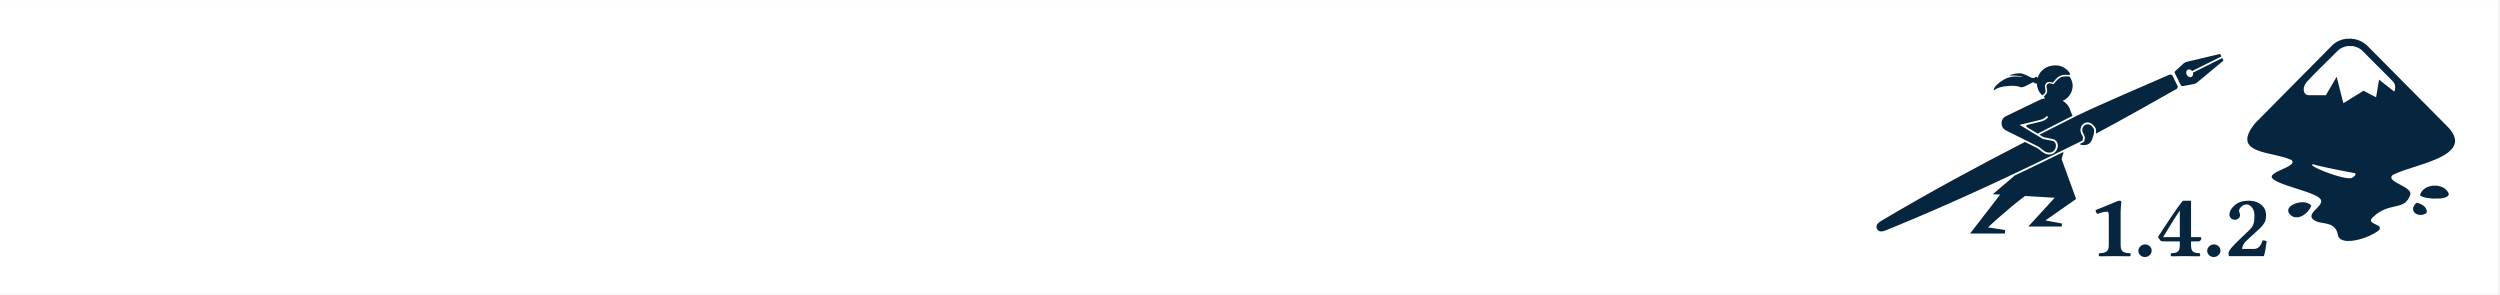
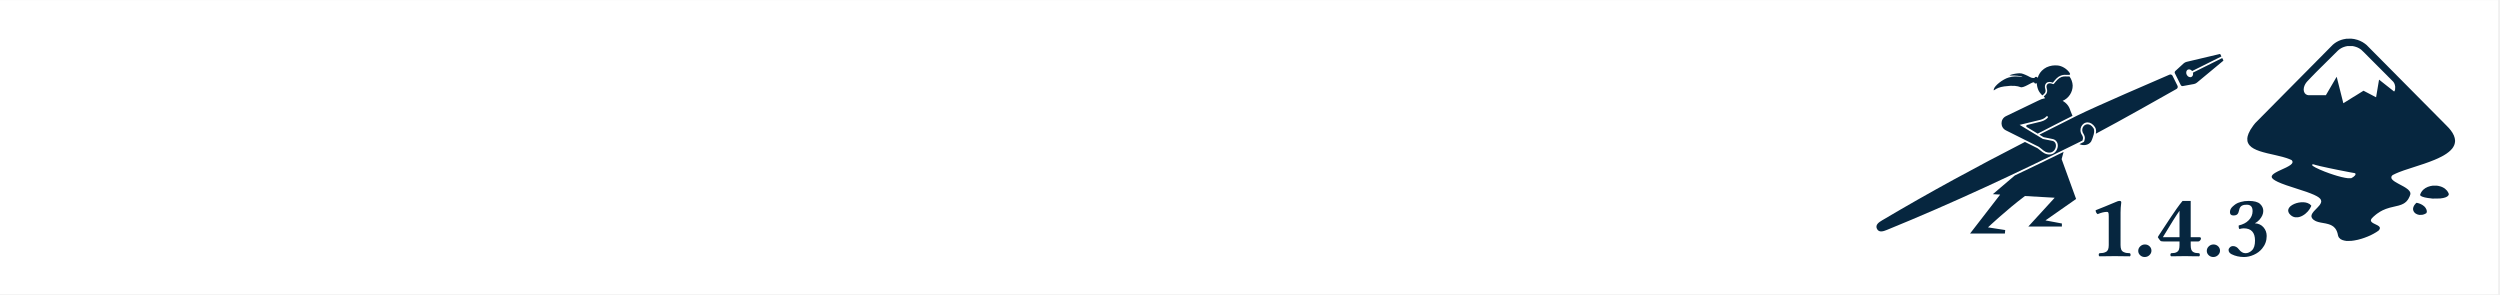
<svg xmlns="http://www.w3.org/2000/svg" width="493" height="58" id="svg2" version="1.1">
  <defs id="defs4" />
  <g id="layer1" transform="translate(0,-994.3622)">
    <rect style="fill:#ffffff;fill-opacity:1;stroke:none" id="rect2830" width="493" height="58" x="-0.367" y="994.391" />
-     <path style="font-weight:bold;font-size:17.918px;line-height:1.5;font-family:'Linux Libertine';-inkscape-font-specification:'Linux Libertine';font-variant-ligatures:none;text-decoration-color:#000000;letter-spacing:0px;fill:#06263f;stroke-width:7.559;stroke-linecap:round;stroke-linejoin:round" d="m 418.19,1042.683 q 0,0.534 0.131,0.866 0.131,0.333 0.437,0.49 0.306,0.149 0.551,0.192 0.254,0.044 0.726,0.061 0.14,0.087 0.14,0.315 0,0.228 -0.14,0.297 -2.94,-0.035 -2.992,-0.035 l -3.036,0.035 q -0.14,-0.088 -0.14,-0.297 0,-0.219 0.14,-0.315 0.464,-0.018 0.717,-0.061 0.254,-0.044 0.56,-0.192 0.306,-0.158 0.437,-0.481 0.131,-0.333 0.131,-0.875 v -5.608 q 0,-0.63 -0.07,-0.796 -0.07,-0.166 -0.271,-0.166 -0.805,0 -1.863,0.446 -0.376,-0.271 -0.394,-0.77 0.516,-0.219 1.881,-0.752 1.365,-0.542 1.995,-0.831 0.551,-0.271 0.892,-0.262 0.306,0 0.306,0.306 -0.14,1.024 -0.14,1.968 z m 3.5,1.146 q 0,-0.516 0.394,-0.892 0.394,-0.376 0.927,-0.376 0.542,0 0.919,0.359 0.376,0.359 0.376,0.875 0,0.499 -0.394,0.875 -0.394,0.376 -0.936,0.376 -0.534,0 -0.91,-0.359 -0.376,-0.359 -0.376,-0.857 z m 8.171,-7.935 q -0.875,1.199 -3.298,5.232 h 3.298 z m 3.972,5.232 q 0.271,0 0.271,0.289 0,0.158 -0.175,0.359 -0.166,0.193 -0.341,0.193 h -1.514 v 0.717 q 0,0.534 0.105,0.866 0.114,0.333 0.367,0.49 0.262,0.149 0.499,0.192 0.236,0.044 0.7,0.061 0.14,0.087 0.14,0.315 0,0.228 -0.14,0.297 -0.577,0 -1.172,-0.01 -0.586,-0.01 -0.927,-0.017 -0.341,-0.01 -0.656,-0.01 l -2.8,0.035 q -0.14,-0.088 -0.14,-0.297 0,-0.219 0.14,-0.315 0.464,-0.018 0.7,-0.061 0.236,-0.044 0.49,-0.192 0.262,-0.158 0.367,-0.481 0.114,-0.333 0.114,-0.875 v -0.717 h -3.176 q -0.464,0 -0.595,-0.122 l -0.262,-0.324 q -0.035,-0.07 -0.114,-0.166 -0.07,-0.105 -0.105,-0.158 -0.035,-0.053 -0.035,-0.087 0,-0.053 0.122,-0.236 0.359,-0.551 1.146,-1.741 0.796,-1.199 1.304,-1.977 0.507,-0.779 1.172,-1.706 0.665,-0.936 1.146,-1.505 h 1.61 v 7.183 z m 1.426,2.703 q 0,-0.516 0.394,-0.892 0.394,-0.376 0.927,-0.376 0.542,0 0.919,0.359 0.376,0.359 0.376,0.875 0,0.499 -0.394,0.875 -0.394,0.376 -0.936,0.376 -0.534,0 -0.91,-0.359 -0.376,-0.359 -0.376,-0.857 z m 4.383,-7.095 q 0,-0.989 1.024,-1.89 1.024,-0.901 2.782,-0.901 1.645,0 2.651,0.954 0.77,0.735 0.77,1.925 0,0.324 -0.044,0.595 -0.044,0.271 -0.096,0.472 -0.044,0.192 -0.227,0.455 -0.175,0.254 -0.254,0.394 -0.079,0.131 -0.402,0.455 -0.324,0.324 -0.472,0.455 -0.14,0.131 -0.63,0.586 -0.49,0.446 -0.726,0.656 l -1.05,0.971 q -0.744,0.682 -0.831,1.592 h 2.327 q 0.612,0 1.024,-0.394 0.411,-0.394 0.7,-1.304 0.411,0 0.805,0.175 -0.236,1.933 -0.551,2.94 h -6.92 l -0.07,-0.577 q 0.035,-0.394 0.525,-0.997 0.499,-0.612 2.056,-2.1 l 1.522,-1.452 q 0.665,-0.63 0.84,-1.234 0.184,-0.612 0.184,-1.627 0,-0.98 -0.472,-1.584 -0.49,-0.63 -1.076,-0.621 -0.595,0 -1.041,0.437 -0.446,0.437 -0.446,0.796 0,0.219 0.114,0.464 0.087,0.271 0.087,0.376 0,0.411 -0.315,0.682 -0.315,0.271 -0.726,0.271 -0.464,0 -0.761,-0.306 -0.297,-0.306 -0.297,-0.665 z" id="text1" aria-label="1.4.2" />
+     <path d="m 418.172,1042.692 q 0,0.532 0.131,0.863 0.131,0.331 0.436,0.488 0.305,0.148 0.549,0.192 0.253,0.044 0.724,0.061 0.139,0.087 0.139,0.314 0,0.227 -0.139,0.296 -2.929,-0.035 -2.981,-0.035 l -3.025,0.035 q -0.139,-0.087 -0.139,-0.296 0,-0.218 0.139,-0.314 0.462,-0.018 0.715,-0.061 0.253,-0.043 0.558,-0.192 0.305,-0.157 0.436,-0.479 0.131,-0.331 0.131,-0.872 v -5.588 q 0,-0.628 -0.07,-0.793 -0.07,-0.166 -0.27,-0.166 -0.802,0 -1.857,0.445 -0.375,-0.27 -0.392,-0.767 0.514,-0.218 1.874,-0.75 1.36,-0.54 1.988,-0.828 0.549,-0.27 0.889,-0.262 0.305,0 0.305,0.305 -0.139,1.02 -0.139,1.961 z m 3.487,1.142 q 0,-0.514 0.392,-0.889 0.392,-0.375 0.924,-0.375 0.54,0 0.915,0.357 0.375,0.357 0.375,0.872 0,0.497 -0.392,0.872 -0.392,0.375 -0.933,0.375 -0.532,0 -0.907,-0.357 -0.375,-0.357 -0.375,-0.854 z m 8.142,-7.907 q -0.872,1.194 -3.286,5.213 h 3.286 z m 3.958,5.213 q 0.27,0 0.27,0.288 0,0.157 -0.174,0.357 -0.166,0.192 -0.34,0.192 h -1.508 v 0.715 q 0,0.532 0.105,0.863 0.113,0.331 0.366,0.488 0.262,0.148 0.497,0.192 0.235,0.044 0.697,0.061 0.139,0.087 0.139,0.314 0,0.227 -0.139,0.296 -0.575,0 -1.168,-0.01 -0.584,-0.01 -0.924,-0.017 -0.34,-0.01 -0.654,-0.01 l -2.789,0.035 q -0.139,-0.087 -0.139,-0.296 0,-0.218 0.139,-0.314 0.462,-0.018 0.697,-0.061 0.235,-0.043 0.488,-0.192 0.262,-0.157 0.366,-0.479 0.113,-0.331 0.113,-0.872 v -0.715 h -3.164 q -0.462,0 -0.593,-0.122 l -0.262,-0.323 q -0.035,-0.07 -0.113,-0.166 -0.07,-0.105 -0.105,-0.157 -0.035,-0.052 -0.035,-0.087 0,-0.052 0.122,-0.235 0.357,-0.549 1.142,-1.735 0.793,-1.194 1.299,-1.97 0.506,-0.776 1.168,-1.7 0.662,-0.933 1.142,-1.499 h 1.604 v 7.157 z m 1.421,2.694 q 0,-0.514 0.392,-0.889 0.392,-0.375 0.924,-0.375 0.54,0 0.915,0.357 0.375,0.357 0.375,0.872 0,0.497 -0.392,0.872 -0.392,0.375 -0.933,0.375 -0.532,0 -0.907,-0.357 -0.375,-0.357 -0.375,-0.854 z m 7.906,-9.101 q -0.288,0 -0.488,0.026 -0.192,0.026 -0.436,0.131 -0.235,0.105 -0.401,0.349 -0.157,0.244 -0.227,0.636 -0.087,0.479 -0.323,0.732 -0.235,0.244 -0.785,0.244 -0.68,0 -0.68,-0.654 0,-0.61 0.497,-1.072 0.375,-0.34 0.671,-0.54 0.296,-0.209 0.976,-0.401 0.68,-0.201 1.534,-0.201 1.639,0 2.266,0.602 0.628,0.593 0.628,1.377 0,0.872 -0.758,1.735 -0.375,0.427 -0.907,0.697 1.09,0.07 1.709,0.793 0.628,0.724 0.628,1.717 0,1.395 -0.907,2.484 -0.645,0.784 -1.63,1.22 -0.976,0.436 -1.926,0.436 -1.36,0 -2.458,-0.549 -0.593,-0.305 -0.593,-0.837 0,-0.27 0.253,-0.514 0.253,-0.253 0.628,-0.253 0.68,0 1.159,0.654 0.575,0.75 1.299,0.75 0.68,0 1.273,-0.567 0.601,-0.575 0.601,-1.926 0,-2.406 -2.232,-2.415 -0.357,0 -0.854,0.148 -0.139,-0.157 -0.139,-0.523 0,-0.122 0.017,-0.192 1.247,-0.279 1.988,-1.046 0.741,-0.767 0.741,-1.778 0,-1.264 -1.125,-1.264 z" id="text3" style="font-weight:bold;font-size:17.853px;line-height:1.5;font-family:'Linux Libertine';-inkscape-font-specification:'Linux Libertine Bold';font-variant-ligatures:none;text-align:center;letter-spacing:0px;word-spacing:0px;text-anchor:middle;fill:#06263f;stroke-width:7.559;paint-order:fill markers stroke" aria-label="1.4.3" />
    <path style="font-variation-settings:normal;vector-effect:none;fill:#06263f;fill-opacity:1;stroke-width:7.635;stroke-linecap:round;stroke-linejoin:round;stroke-miterlimit:4;stroke-dasharray:none;stroke-dashoffset:0;stroke-opacity:1;-inkscape-stroke:none;stop-color:#000000" d="m 462.55,1041.842 -0.218,-0.032 -0.199,-0.055 -0.199,-0.055 -0.185,-0.089 -0.185,-0.089 -0.169,-0.165 -0.169,-0.165 -0.069,-0.141 -0.069,-0.141 -0.066,-0.288 -0.066,-0.288 -0.058,-0.167 -0.058,-0.167 -0.074,-0.156 -0.074,-0.156 -0.114,-0.168 -0.114,-0.167 -0.157,-0.154 -0.157,-0.153 -0.152,-0.1 -0.152,-0.1 -0.154,-0.076 -0.154,-0.076 -0.195,-0.068 -0.195,-0.068 -0.255,-0.063 -0.255,-0.063 -0.494,-0.09 -0.494,-0.089 -0.231,-0.053 -0.231,-0.053 -0.176,-0.057 -0.176,-0.058 -0.142,-0.063 -0.142,-0.063 -0.179,-0.118 -0.179,-0.118 -0.116,-0.125 -0.116,-0.125 -0.061,-0.126 -0.061,-0.126 -0.015,-0.105 -0.015,-0.105 0.026,-0.126 0.026,-0.126 0.075,-0.152 0.075,-0.152 0.142,-0.187 0.142,-0.187 0.39,-0.405 0.39,-0.405 0.189,-0.217 0.189,-0.217 0.087,-0.144 0.087,-0.144 0.046,-0.123 0.046,-0.123 0.014,-0.106 0.014,-0.106 -0.036,-0.139 -0.036,-0.139 -0.067,-0.103 -0.067,-0.103 -0.135,-0.124 -0.135,-0.124 -0.183,-0.118 -0.183,-0.118 -0.289,-0.145 -0.289,-0.145 -0.326,-0.135 -0.326,-0.136 -0.409,-0.153 -0.409,-0.153 -1.998,-0.655 -1.998,-0.655 -0.483,-0.179 -0.483,-0.179 -0.351,-0.15 -0.351,-0.15 -0.252,-0.131 -0.252,-0.131 -0.186,-0.122 -0.186,-0.122 -0.134,-0.133 -0.134,-0.133 -0.038,-0.113 -0.038,-0.113 0.015,-0.08 0.015,-0.08 0.057,-0.104 0.057,-0.104 0.133,-0.121 0.133,-0.121 0.176,-0.113 0.176,-0.113 0.243,-0.132 0.243,-0.132 0.814,-0.378 0.814,-0.378 0.249,-0.135 0.249,-0.135 0.184,-0.12 0.184,-0.12 0.131,-0.127 0.131,-0.127 0.053,-0.112 0.053,-0.112 2.2e-4,-0.082 2.2e-4,-0.082 -0.034,-0.079 -0.034,-0.079 -0.053,-0.07 -0.053,-0.07 -0.237,-0.102 -0.237,-0.102 -0.26,-0.096 -0.26,-0.095 -0.399,-0.119 -0.399,-0.119 -0.702,-0.171 -0.702,-0.171 -0.816,-0.187 -0.816,-0.187 -0.404,-0.106 -0.404,-0.106 -0.327,-0.1 -0.327,-0.1 -0.318,-0.12 -0.318,-0.12 -0.267,-0.129 -0.267,-0.129 -0.231,-0.149 -0.231,-0.149 -0.19,-0.18 -0.19,-0.18 -0.096,-0.132 -0.096,-0.132 -0.077,-0.161 -0.077,-0.161 -0.036,-0.13 -0.036,-0.13 -0.011,-0.271 -0.011,-0.271 0.036,-0.206 0.036,-0.206 0.091,-0.271 0.091,-0.271 0.182,-0.36 0.182,-0.36 0.284,-0.42 0.284,-0.42 0.189,-0.238 0.189,-0.238 7.654,-7.73 7.654,-7.73 0.199,-0.158 0.199,-0.158 0.187,-0.12 0.187,-0.12 0.215,-0.109 0.215,-0.109 0.223,-0.086 0.223,-0.086 0.198,-0.056 0.198,-0.057 0.296,-0.056 0.296,-0.056 0.485,-0.011 0.485,-0.011 0.294,0.037 0.294,0.037 0.333,0.083 0.333,0.084 0.255,0.099 0.255,0.098 0.238,0.12 0.238,0.12 0.227,0.149 0.227,0.149 0.174,0.137 0.174,0.137 7.879,7.946 7.879,7.946 0.254,0.264 0.254,0.264 0.186,0.228 0.186,0.228 0.165,0.246 0.165,0.246 0.128,0.249 0.128,0.249 0.079,0.242 0.079,0.242 0.033,0.217 0.033,0.216 2.3e-4,0.123 2.2e-4,0.123 -0.024,0.167 -0.024,0.167 -0.054,0.184 -0.054,0.184 -0.1,0.197 -0.1,0.197 -0.109,0.156 -0.109,0.156 -0.169,0.182 -0.169,0.182 -0.165,0.147 -0.165,0.147 -0.241,0.179 -0.241,0.179 -0.241,0.151 -0.241,0.151 -0.203,0.113 -0.203,0.113 -0.375,0.185 -0.375,0.185 -0.322,0.141 -0.322,0.141 -0.516,0.203 -0.516,0.202 -0.527,0.189 -0.527,0.188 -1.998,0.655 -1.998,0.655 -0.48,0.177 -0.48,0.177 -0.311,0.131 -0.311,0.131 -0.317,0.155 -0.317,0.155 -0.085,0.084 -0.085,0.084 -0.042,0.09 -0.042,0.09 -3.7e-4,0.12 -3.7e-4,0.12 0.056,0.112 0.056,0.112 0.125,0.126 0.125,0.126 0.154,0.113 0.154,0.113 0.329,0.193 0.329,0.192 0.56,0.302 0.56,0.303 0.208,0.127 0.208,0.127 0.212,0.158 0.212,0.158 0.145,0.155 0.145,0.155 0.079,0.158 0.079,0.158 0.011,0.138 0.011,0.138 -0.079,0.232 -0.079,0.232 -0.11,0.218 -0.11,0.218 -0.08,0.124 -0.08,0.124 -0.148,0.174 -0.148,0.174 -0.151,0.122 -0.151,0.122 -0.131,0.082 -0.131,0.082 -0.199,0.092 -0.199,0.092 -0.265,0.087 -0.265,0.087 -0.46,0.11 -0.46,0.11 -0.417,0.1 -0.417,0.1 -0.373,0.119 -0.373,0.119 -0.325,0.138 -0.325,0.138 -0.245,0.133 -0.246,0.133 -0.307,0.202 -0.307,0.202 -0.154,0.122 -0.154,0.122 -0.211,0.182 -0.211,0.182 -0.165,0.171 -0.165,0.171 -0.06,0.101 -0.06,0.101 -0.021,0.091 -0.021,0.091 0.026,0.092 0.026,0.092 0.086,0.097 0.086,0.097 0.136,0.089 0.136,0.089 0.412,0.204 0.412,0.204 0.129,0.086 0.129,0.086 0.077,0.088 0.077,0.088 0.027,0.095 0.027,0.094 -0.016,0.072 -0.016,0.073 -0.05,0.097 -0.05,0.098 -0.079,0.09 -0.079,0.09 -0.225,0.15 -0.225,0.151 -0.245,0.142 -0.245,0.143 -0.293,0.152 -0.293,0.152 -0.307,0.134 -0.307,0.134 -0.305,0.117 -0.305,0.117 -0.296,0.099 -0.296,0.097 -0.354,0.098 -0.354,0.097 -0.373,0.074 -0.373,0.073 -0.274,0.036 -0.274,0.036 -0.461,0.011 -0.461,0.011 -0.218,-0.032 z m 1.217,-12.401 0.099,-0.051 0.132,-0.087 0.132,-0.087 0.14,-0.131 0.14,-0.131 0.054,-0.106 0.054,-0.106 -0.013,-0.071 -0.013,-0.071 -0.038,-0.034 -0.038,-0.034 -0.057,-0.021 -0.057,-0.021 -0.448,-0.079 -0.448,-0.079 -1.164,-0.227 -1.163,-0.227 -0.889,-0.184 -0.889,-0.184 -0.845,-0.185 -0.845,-0.185 -0.508,-0.127 -0.508,-0.127 -0.173,-0.058 -0.173,-0.058 -0.129,0.011 -0.129,0.011 -0.028,0.037 -0.028,0.037 0.011,0.043 0.011,0.043 0.109,0.094 0.109,0.094 0.227,0.133 0.227,0.133 0.402,0.192 0.402,0.192 0.499,0.207 0.499,0.207 0.477,0.177 0.477,0.177 0.447,0.149 0.447,0.149 0.31,0.095 0.31,0.096 0.406,0.109 0.406,0.109 0.351,0.076 0.351,0.076 0.285,0.043 0.285,0.043 h 0.34 0.34 z m 0.389,-15.987 1.915,-1.195 h 0.012 0.012 l 1.23,0.641 1.23,0.641 0.007,-0.011 0.007,-0.011 0.288,-1.713 0.288,-1.713 v -0.015 -0.015 l 1.486,1.173 1.486,1.173 0.051,-0.063 0.051,-0.063 0.046,-0.13 0.046,-0.13 0.011,-0.282 0.011,-0.282 -0.037,-0.195 -0.037,-0.194 -0.064,-0.163 -0.064,-0.163 -0.086,-0.128 -0.086,-0.128 -2.937,-2.945 -2.937,-2.945 -0.232,-0.22 -0.232,-0.22 -0.197,-0.133 -0.197,-0.133 -0.205,-0.101 -0.205,-0.102 -0.227,-0.075 -0.227,-0.075 -0.215,-0.048 -0.215,-0.048 h -0.505 -0.505 l -0.223,0.048 -0.223,0.048 -0.225,0.077 -0.225,0.077 -0.177,0.088 -0.177,0.088 -0.154,0.098 -0.154,0.099 -0.154,0.125 -0.154,0.125 -2.141,2.12 -2.141,2.12 -0.495,0.509 -0.495,0.509 -0.383,0.402 -0.383,0.402 -0.101,0.118 -0.101,0.118 -0.103,0.152 -0.103,0.151 -0.084,0.173 -0.084,0.173 -0.055,0.173 -0.055,0.173 -0.025,0.206 -0.025,0.206 0.023,0.163 0.023,0.162 0.025,0.076 0.025,0.076 0.062,0.123 0.062,0.123 0.11,0.109 0.11,0.109 0.137,0.064 0.137,0.064 0.116,0.024 0.116,0.024 h 1.717 1.717 l 1.052,-1.798 1.052,-1.798 0.015,-0.011 0.015,-0.011 0.609,2.42 0.609,2.42 0.044,0.179 0.044,0.179 0.069,-0.04 0.069,-0.04 1.915,-1.195 z m -11.686,23.721 -0.156,-0.038 -0.162,-0.076 -0.162,-0.076 -0.136,-0.102 -0.136,-0.102 -0.134,-0.145 -0.134,-0.145 -0.074,-0.131 -0.074,-0.13 -0.034,-0.129 -0.034,-0.129 2.6e-4,-0.099 2.6e-4,-0.098 0.029,-0.109 0.029,-0.108 0.058,-0.112 0.058,-0.112 0.109,-0.13 0.109,-0.129 0.19,-0.141 0.19,-0.141 0.212,-0.109 0.212,-0.108 0.214,-0.078 0.214,-0.078 0.225,-0.054 0.225,-0.054 0.248,-0.033 0.248,-0.032 h 0.235 0.235 l 0.198,0.024 0.198,0.024 0.187,0.052 0.187,0.052 0.204,0.101 0.204,0.1 0.165,0.152 0.165,0.152 -0.012,0.062 -0.013,0.061 -0.101,0.199 -0.101,0.199 -0.1,0.153 -0.1,0.153 -0.138,0.173 -0.138,0.173 -0.216,0.207 -0.216,0.207 -0.099,0.077 -0.099,0.077 -0.165,0.108 -0.165,0.108 -0.165,0.082 -0.165,0.082 -0.143,0.053 -0.143,0.053 -0.187,0.041 -0.187,0.041 h -0.252 -0.252 l -0.156,-0.038 z m 24.491,-0.465 -0.121,-0.028 -0.088,-0.028 -0.088,-0.028 -0.154,-0.078 -0.154,-0.078 -0.145,-0.135 -0.145,-0.135 -0.067,-0.125 -0.067,-0.125 -0.035,-0.118 -0.035,-0.118 v -0.143 -0.143 l 0.034,-0.129 0.034,-0.129 0.066,-0.139 0.066,-0.139 0.08,-0.11 0.08,-0.11 0.116,-0.131 0.116,-0.131 0.054,-0.029 0.054,-0.029 0.161,0.038 0.161,0.038 0.187,0.064 0.187,0.064 0.176,0.087 0.176,0.087 0.099,0.066 0.099,0.065 0.14,0.11 0.14,0.11 0.119,0.141 0.119,0.141 0.098,0.195 0.098,0.195 0.026,0.157 0.026,0.157 -0.026,0.124 -0.026,0.124 -0.039,0.054 -0.039,0.054 -0.208,0.102 -0.208,0.102 -0.176,0.047 -0.176,0.047 -0.296,0.011 -0.296,0.011 z m 2.536,-3.221 -0.22,-0.018 -0.274,-0.035 -0.274,-0.035 -0.279,-0.053 -0.279,-0.053 -0.226,-0.066 -0.226,-0.066 -0.154,-0.073 -0.154,-0.073 -0.07,-0.068 -0.07,-0.068 -0.014,-0.042 -0.014,-0.042 0.037,-0.113 0.038,-0.113 0.077,-0.152 0.077,-0.152 0.086,-0.125 0.086,-0.125 0.135,-0.142 0.135,-0.142 0.188,-0.14 0.188,-0.14 0.232,-0.117 0.232,-0.117 0.247,-0.078 0.247,-0.079 0.256,-0.046 0.256,-0.046 h 0.373 0.373 l 0.176,0.027 0.176,0.027 0.248,0.064 0.248,0.064 0.197,0.083 0.197,0.085 0.19,0.116 0.19,0.116 0.213,0.206 0.213,0.206 0.106,0.163 0.106,0.162 0.072,0.163 0.072,0.163 -0.014,0.076 -0.014,0.076 -0.039,0.076 -0.039,0.076 -0.113,0.104 -0.113,0.104 -0.18,0.084 -0.18,0.084 -0.212,0.057 -0.212,0.058 -0.293,0.045 -0.293,0.046 -0.746,0.011 -0.746,0.011 -0.22,-0.018 z" id="path24070-6" />
    <path id="path168-5" style="display:inline;fill:#06263f;fill-opacity:1;stroke-width:7.635;stroke-linecap:round;stroke-linejoin:round" d="m 437.78,1005.009 c -0.009,-5e-4 -0.019,-3e-4 -0.028,0 l -6.553,1.549 c -0.213,0.05 -0.41,0.153 -0.574,0.298 l -1.644,1.504 c -0.132,0.116 -0.169,0.307 -0.09,0.464 l 1.148,2.302 c 0.078,0.157 0.252,0.24 0.424,0.205 l 2.195,-0.401 c 0.214,-0.044 0.415,-0.14 0.583,-0.28 l 5.181,-4.3 c 0.029,-0.025 0.037,-0.064 0.02,-0.099 l -0.219,-0.442 -5.78,2.881 c 0.103,0.356 -0.015,0.705 -0.285,0.84 -0.32,0.16 -0.741,-0.033 -0.938,-0.428 -0.198,-0.396 -0.098,-0.847 0.222,-1.006 0.271,-0.134 0.62,-0.019 0.842,0.278 l 5.781,-2.882 -0.22,-0.44 c -0.013,-0.025 -0.037,-0.042 -0.065,-0.046 z m -32.506,2.24 c -0.773,0.014 -1.581,0.238 -2.184,0.682 -0.678,0.499 -1.038,1.062 -1.263,1.8 -0.039,-0.114 -0.138,-0.202 -0.266,-0.218 -0.151,-0.02 -0.291,0.068 -0.344,0.203 -0.198,0.048 -0.529,0.056 -0.908,-0.159 -0.582,-0.329 -1.353,-0.65 -1.678,-0.715 -0.842,-0.169 -3.036,0.453 -2.109,0.41 0.794,-0.036 2.152,0.085 2.322,0.312 -1.104,-0.184 -1.851,-0.183 -2.733,0.081 -1.194,0.356 -2.787,1.618 -2.928,2.297 -0.142,0.679 0.141,-0.283 2.037,-0.538 1.897,-0.255 2.604,-0.085 3.227,0.142 0.623,0.227 2.219,-1.007 2.583,-0.948 0.032,0 0.061,0 0.088,0 0.034,0.123 0.138,0.22 0.273,0.237 0.1,0.013 0.195,-0.021 0.264,-0.085 0.013,0.508 0.154,1.073 0.372,1.51 0.191,0.383 0.565,0.767 0.715,0.917 0.015,-0.01 0.025,-0.013 0.027,-0.014 0.187,-0.145 0.387,-0.296 0.504,-0.489 0.119,-0.196 0.172,-0.43 0.045,-0.806 -0.152,-0.448 -0.05,-0.907 0.265,-1.173 0.281,-0.237 0.745,-0.22 1.239,-0.037 0.585,-0.702 0.903,-1.125 1.584,-1.399 0,0 0,0 0,0 0.497,-0.196 0.979,-0.144 1.323,-0.127 0.172,0.01 0.311,0 0.384,-0.022 0.073,-0.025 0.091,-0.037 0.111,-0.141 0.007,-0.027 -0.018,-0.102 -0.06,-0.189 -0.555,-0.862 -1.546,-1.415 -2.364,-1.504 -0.172,-0.018 -0.348,-0.026 -0.527,-0.023 z m 22.721,1.8 c -0.059,4e-4 -0.119,0.012 -0.176,0.038 -2.405,1.033 -14.636,6.3 -18.269,8.105 -2.479,1.231 -4.932,2.475 -7.383,3.721 l 0.827,0.501 1.889,0.385 c 0.009,0 0.02,0 0.029,0.01 0.439,0.126 0.735,0.483 0.838,0.866 0.103,0.383 0.051,0.795 -0.119,1.165 -0.17,0.37 -0.47,0.704 -0.891,0.875 -0.42,0.172 -0.947,0.163 -1.499,-0.082 -0.007,0 -0.008,0 -0.013,-0.01 -0.715,-0.349 -1.16,-0.956 -1.695,-1.164 -0.01,0 -0.021,-0.01 -0.031,-0.013 l -2.183,-1.092 c -9.515,4.883 -18.858,9.939 -28.163,15.457 -0.624,0.37 -1.414,0.883 -1.017,1.683 0.398,0.8 1.285,0.48 1.956,0.207 13.018,-5.301 25.455,-11.135 37.991,-17.335 l 0.589,-0.299 c -0.009,0.01 -0.007,0.01 0.008,-0.043 0.018,-0.062 0.03,-0.152 0.059,-0.264 0.018,-0.066 0.024,-0.124 0.028,-0.19 -0.009,-0.263 -0.179,-0.56 -0.181,-0.563 -0.782,-1.099 -0.04,-2.514 1.086,-2.509 v 0 c 0,-2e-4 0,0 0,0 0.515,0 1.048,0.315 1.453,0.934 0.239,0.365 0.265,0.804 0.166,1.3 4.546,-2.39 13.876,-7.667 15.922,-8.828 0.215,-0.122 0.3,-0.4 0.189,-0.622 l -0.979,-1.971 c -0.083,-0.167 -0.257,-0.264 -0.435,-0.262 z m -20.706,0.381 c -0.247,0 -0.509,0.022 -0.767,0.123 -0.629,0.254 -0.879,0.603 -1.499,1.346 -0.048,0.057 -0.128,0.072 -0.194,0.039 -0.491,-0.236 -0.837,-0.172 -1.04,0 -0.203,0.172 -0.288,0.476 -0.17,0.823 0.151,0.446 0.089,0.809 -0.073,1.076 -0.143,0.235 -0.345,0.397 -0.518,0.532 0.081,0.125 0.17,0.244 0.268,0.357 -0.493,0.095 -0.957,0.258 -1.375,0.488 l -6.324,3.047 c -1.196,0.563 -1.195,2.265 0,2.826 l 6.065,3.031 c 0.667,0.259 1.128,0.885 1.724,1.177 1.922,0.853 2.691,-1.77 1.421,-2.136 l -1.952,-0.397 -4.586,-2.775 1.103,-0.268 v 0 l 0.323,-0.079 2.646,-0.643 c 0.644,-0.172 0.969,-0.412 1.193,-0.67 0.067,-0.076 0.182,-0.084 0.258,-0.017 0.077,0.066 0.086,0.182 0.02,0.259 -0.268,0.31 -0.677,0.596 -1.375,0.783 0,3e-4 0,2e-4 -0.007,0 l -2.795,0.679 -0.048,0.326 2.25,1.361 c 2.265,-1.174 4.502,-2.336 6.859,-3.509 l -0.404,-0.997 v 0.01 c -0.233,-0.864 -0.734,-1.519 -1.536,-1.971 1.199,-0.521 1.976,-1.703 1.977,-3.011 -0.028,-0.65 -0.248,-1.277 -0.633,-1.802 -0.121,0.021 -0.248,0.015 -0.385,0.01 -0.134,-0.01 -0.278,-0.015 -0.426,-0.016 z m 4.386,9.436 c -0.822,-0.01 -1.437,1.035 -0.781,1.941 0,0 0.235,0.359 0.244,0.763 -0.007,0.096 -0.015,0.184 -0.041,0.282 -0.04,0.153 -0.055,0.398 -0.194,0.51 l -0.831,0.422 c 0.738,0.351 1.779,0.257 2.298,-0.514 0.209,-0.418 0.204,-0.497 0.332,-0.827 0.302,-0.802 0.371,-1.431 0.123,-1.81 -0.359,-0.547 -0.776,-0.765 -1.149,-0.768 z m -1.94,3.684 v 5e-4 3e-4 0 4e-4 5e-4 c 0,2e-4 0,2e-4 0,0 z m -2.799,1.767 c -3.188,1.561 -6.376,3.116 -9.571,4.624 l -0.01,0.013 -0.042,0.015 -4.323,3.683 1.444,0.083 -5.934,7.676 h 6.865 l 0.062,-0.685 -3.396,-0.527 c 0,0 3.552,-3.374 7.288,-6.182 l 5.866,0.339 -5.206,5.684 h 6.625 v -0.606 l -3.239,-0.609 6.042,-4.225 -2.853,-7.858 z" />
+     <text xml:space="preserve" style="font-weight:bold;font-size:17.853px;line-height:1.5;font-family:'Linux Libertine';-inkscape-font-specification:'Linux Libertine Bold';font-variant-ligatures:none;text-align:center;letter-spacing:0px;word-spacing:0px;writing-mode:lr-tb;direction:ltr;text-anchor:middle;display:none;fill:#06263f;stroke-width:7.559;paint-order:fill markers stroke" x="429.722" y="1044.871" id="text2">
+       <tspan id="tspan1" x="429.722" y="1044.871" style="stroke-width:7.559">1.4.3</tspan>
+     </text>
  </g>
</svg>
